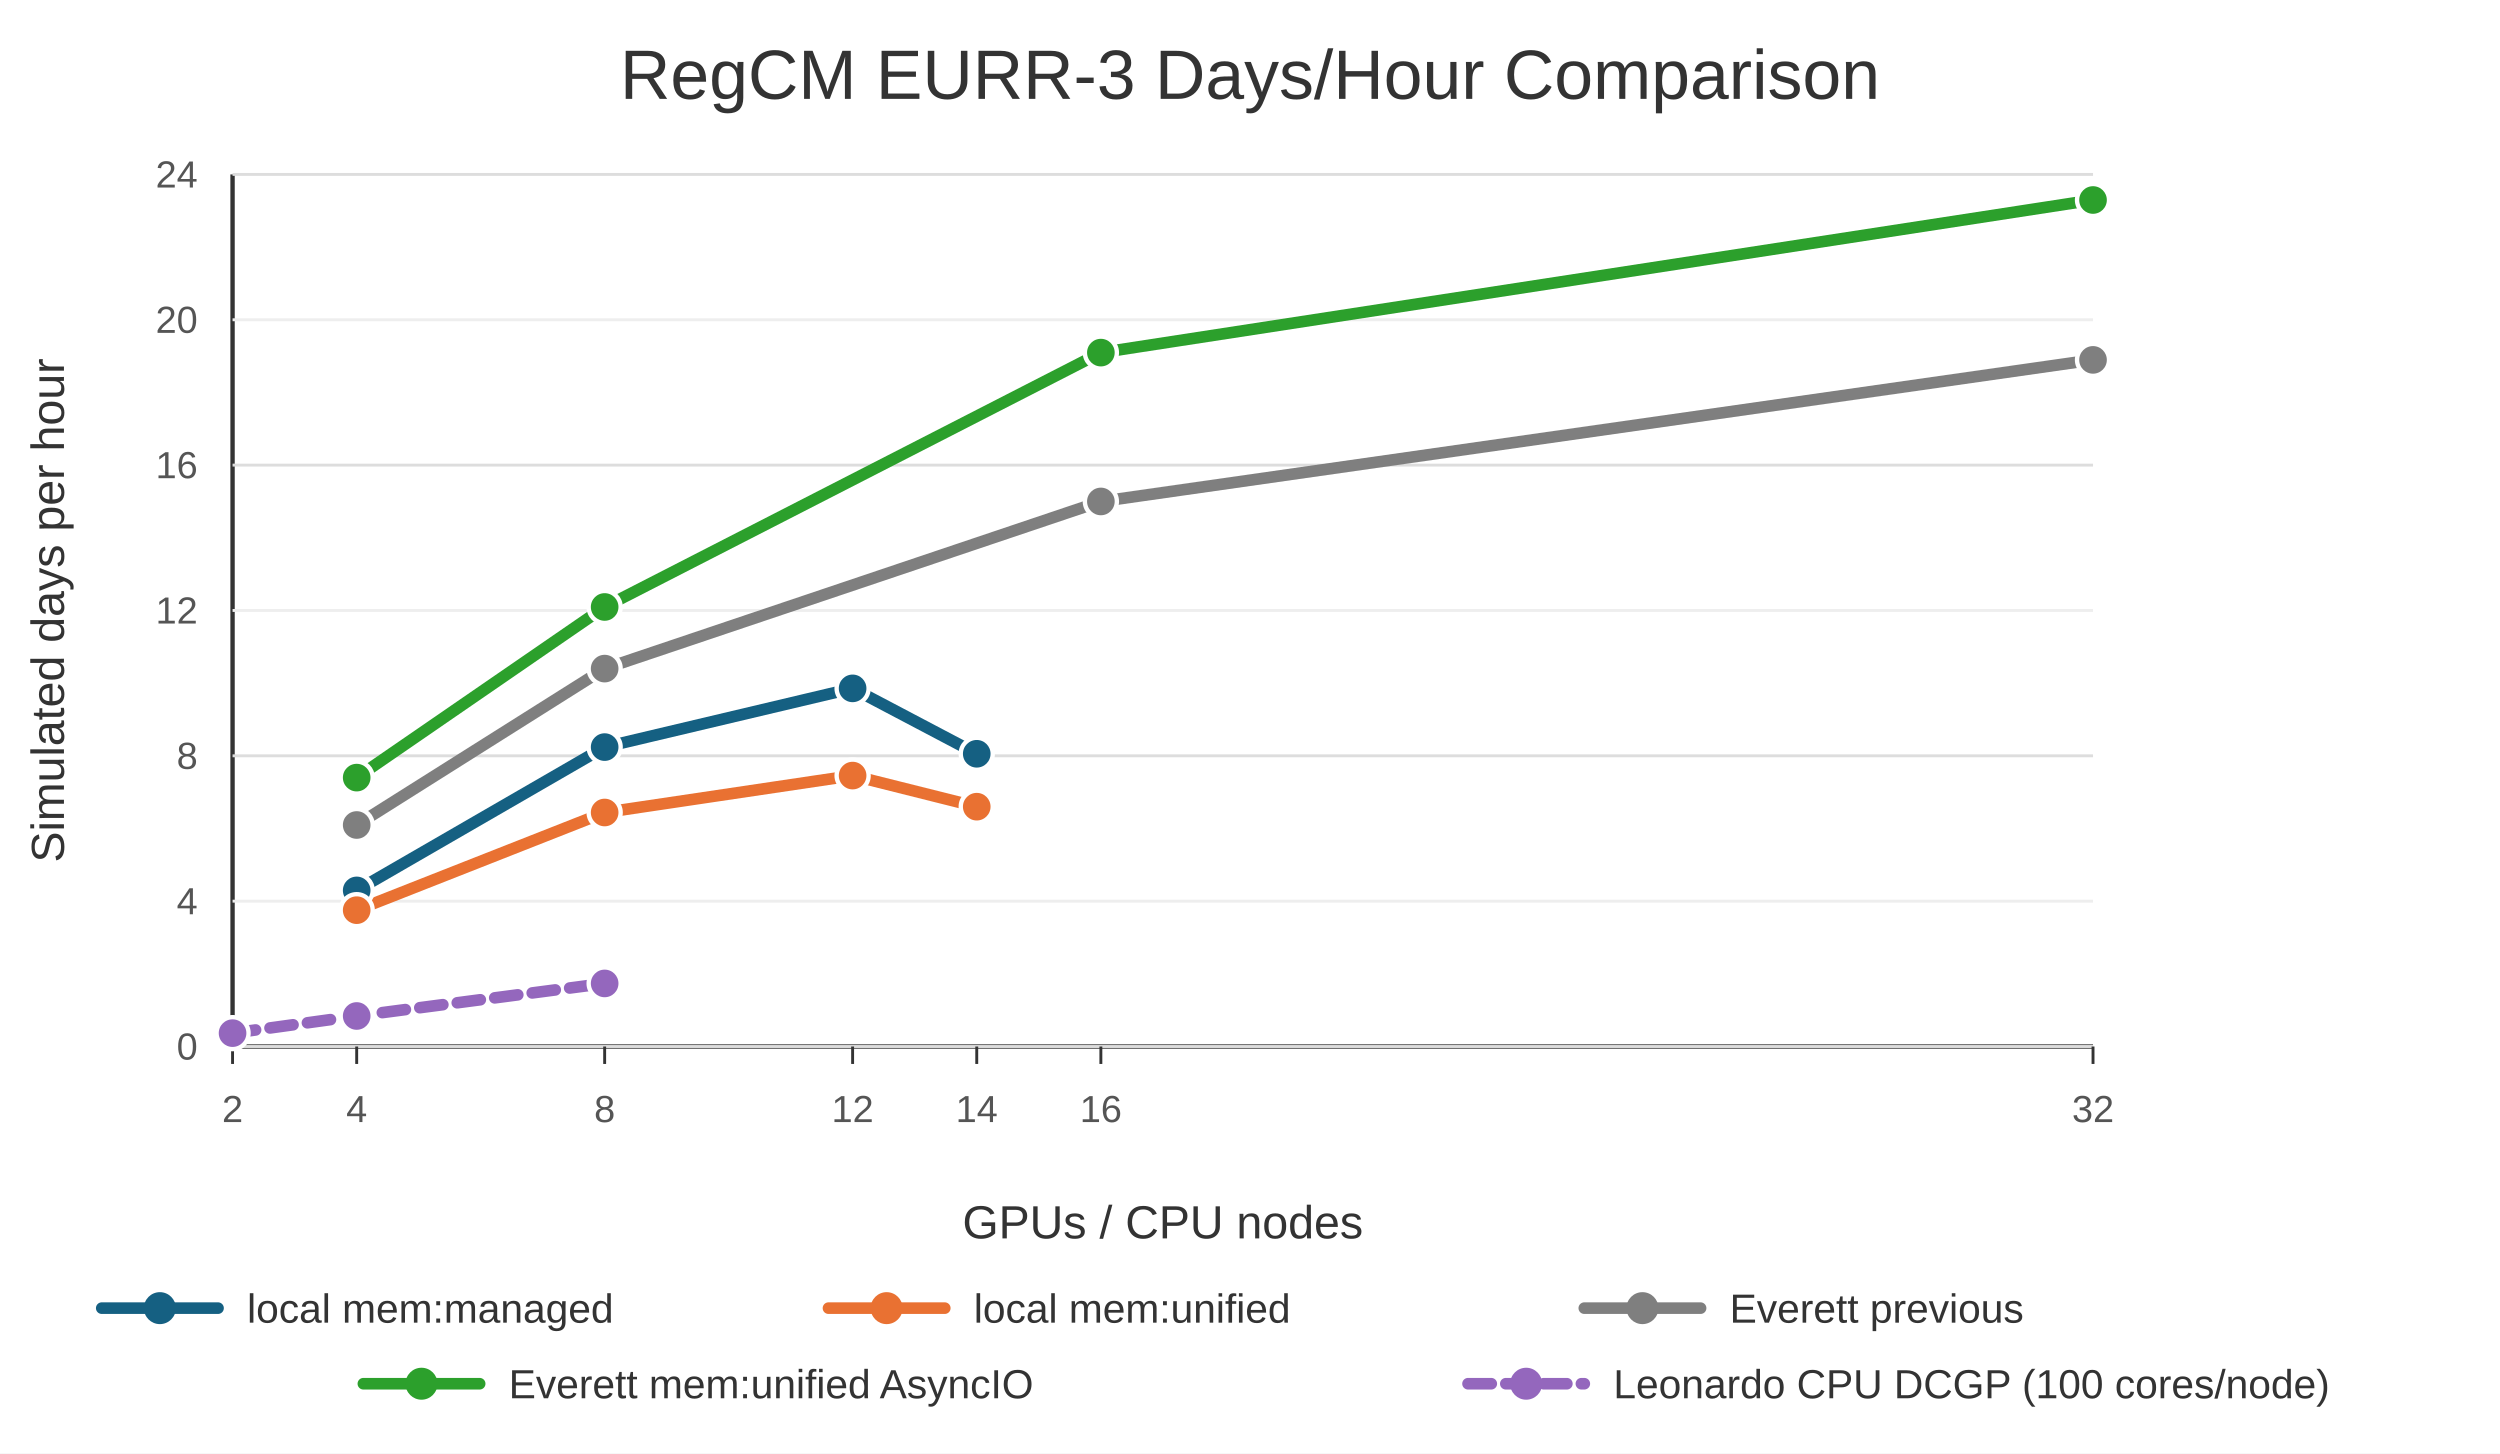
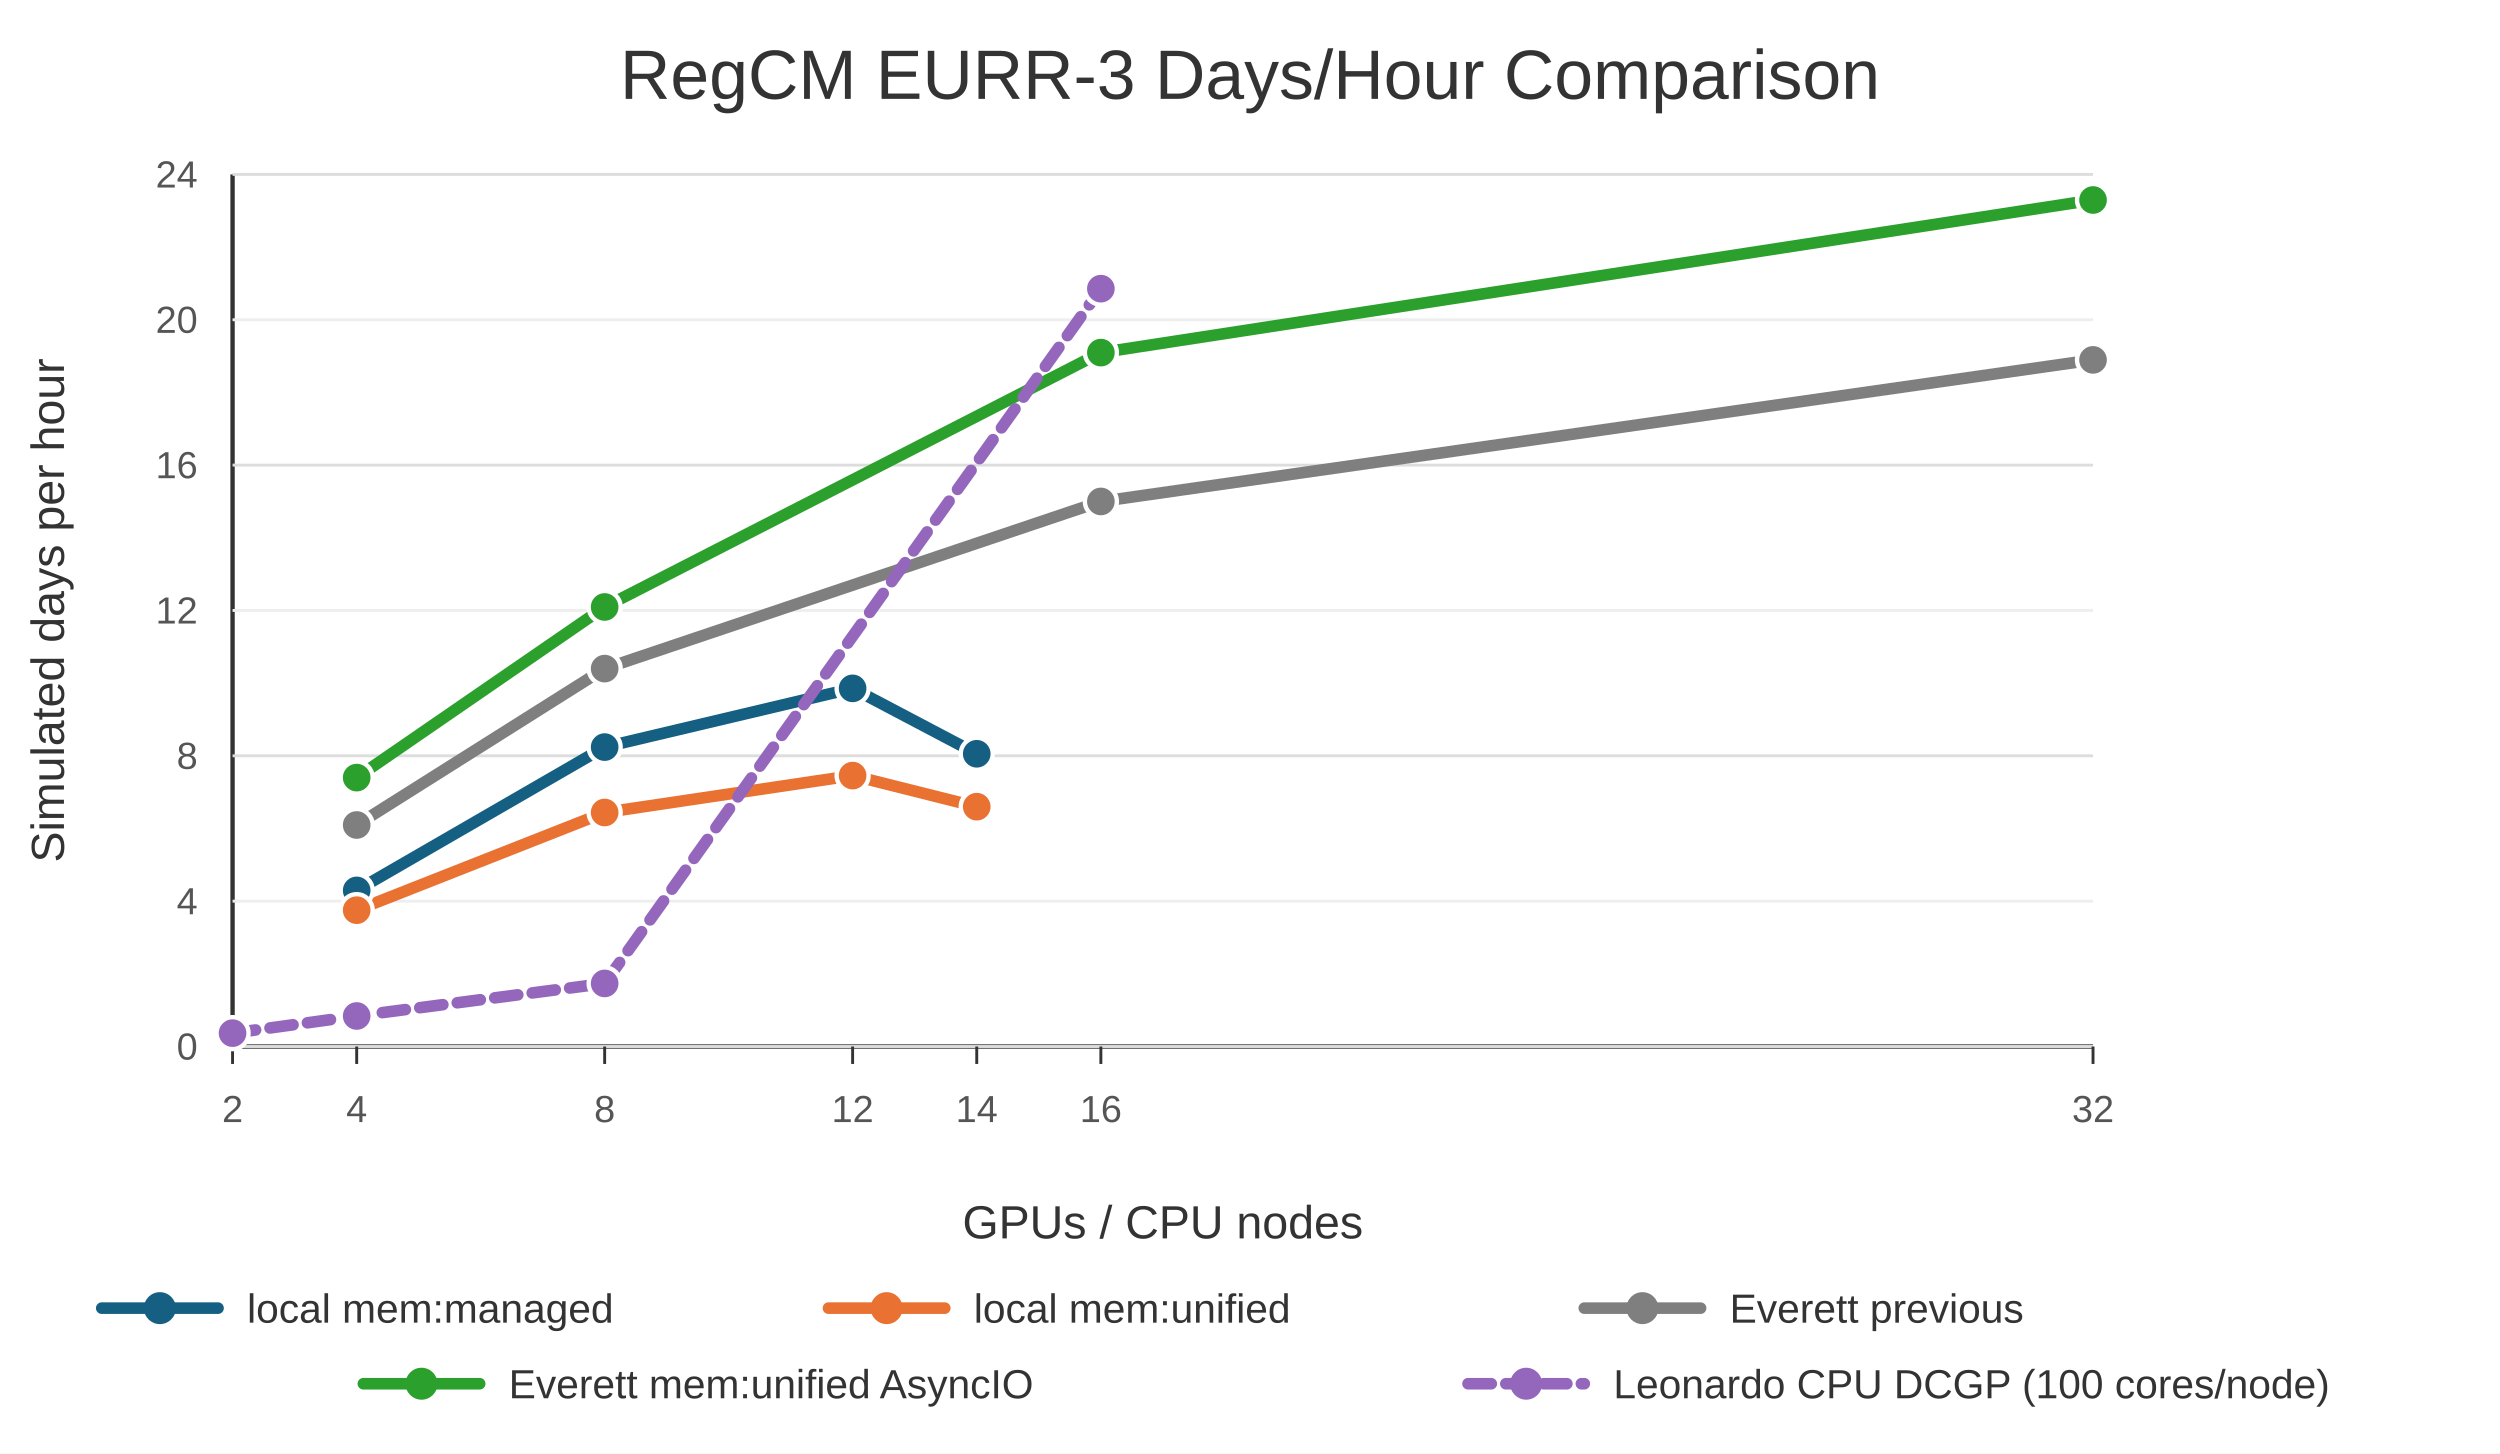
<svg xmlns="http://www.w3.org/2000/svg" width="860" height="500" viewBox="0 0 860 500" role="img" aria-labelledby="title desc">
  <rect width="860" height="500" fill="#ffffff" />
  <text x="430" y="34" text-anchor="middle" font-family="Arial, sans-serif" font-size="24" fill="#333333">RegCM EURR-3 Days/Hour Comparison</text>
  <line x1="80" y1="360" x2="720" y2="360" stroke="#333333" stroke-width="1.5" />
  <line x1="80" y1="60" x2="80" y2="360" stroke="#333333" stroke-width="1.5" />
  <g font-family="Arial, sans-serif" font-size="13" fill="#555555">
    <line x1="80" y1="360" x2="720" y2="360" stroke="#dddddd" />
    <text x="68" y="364.5" text-anchor="end">0</text>
    <line x1="80" y1="310" x2="720" y2="310" stroke="#eeeeee" />
    <text x="68" y="314.5" text-anchor="end">4</text>
    <line x1="80" y1="260" x2="720" y2="260" stroke="#dddddd" />
    <text x="68" y="264.5" text-anchor="end">8</text>
    <line x1="80" y1="210" x2="720" y2="210" stroke="#eeeeee" />
    <text x="68" y="214.5" text-anchor="end">12</text>
    <line x1="80" y1="160" x2="720" y2="160" stroke="#dddddd" />
    <text x="68" y="164.5" text-anchor="end">16</text>
    <line x1="80" y1="110" x2="720" y2="110" stroke="#eeeeee" />
    <text x="68" y="114.5" text-anchor="end">20</text>
    <line x1="80" y1="60" x2="720" y2="60" stroke="#dddddd" />
    <text x="68" y="64.5" text-anchor="end">24</text>
  </g>
  <g font-family="Arial, sans-serif" font-size="13" fill="#555555">
    <line x1="80.0" y1="360" x2="80.0" y2="366" stroke="#333333" />
    <text x="80.0" y="386" text-anchor="middle">2</text>
    <line x1="122.7" y1="360" x2="122.7" y2="366" stroke="#333333" />
    <text x="122.7" y="386" text-anchor="middle">4</text>
    <line x1="208.0" y1="360" x2="208.0" y2="366" stroke="#333333" />
    <text x="208.0" y="386" text-anchor="middle">8</text>
    <line x1="293.3" y1="360" x2="293.3" y2="366" stroke="#333333" />
    <text x="293.3" y="386" text-anchor="middle">12</text>
    <line x1="336.0" y1="360" x2="336.0" y2="366" stroke="#333333" />
    <text x="336.0" y="386" text-anchor="middle">14</text>
    <line x1="378.7" y1="360" x2="378.7" y2="366" stroke="#333333" />
    <text x="378.7" y="386" text-anchor="middle">16</text>
    <line x1="720.0" y1="360" x2="720.0" y2="366" stroke="#333333" />
    <text x="720.0" y="386" text-anchor="middle">32</text>
  </g>
  <text x="400" y="426" text-anchor="middle" font-family="Arial, sans-serif" font-size="16" fill="#333333">GPUs / CPU nodes</text>
  <text x="22" y="210" text-anchor="middle" transform="rotate(-90 22 210)" font-family="Arial, sans-serif" font-size="16" fill="#333333">Simulated days per hour</text>
  <polyline points="122.7,306.3 208.0,257.0 293.3,236.8 336.0,259.3" fill="none" stroke="#156082" stroke-width="4" stroke-linejoin="round" stroke-linecap="round" />
  <polyline points="122.7,313.1 208.0,279.5 293.3,266.8 336.0,277.5" fill="none" stroke="#e97132" stroke-width="4" stroke-linejoin="round" stroke-linecap="round" />
  <polyline points="122.7,283.8 208.0,230.0 378.7,172.5 720.0,123.8" fill="none" stroke="#7f7f7f" stroke-width="4" stroke-linejoin="round" stroke-linecap="round" />
  <polyline points="122.7,267.5 208.0,208.8 378.7,121.3 720.0,68.8" fill="none" stroke="#2ca02c" stroke-width="4" stroke-linejoin="round" stroke-linecap="round" />
-   <polyline points="80.0,355.4 122.7,349.5 208.0,338.3" fill="none" stroke="#9467bd" stroke-width="4" stroke-linejoin="round" stroke-linecap="round" stroke-dasharray="8 5" />
+   <polyline points="80.0,355.4 122.7,349.5 208.0,338.3 378.7,99.3" fill="none" stroke="#9467bd" stroke-width="4" stroke-linejoin="round" stroke-linecap="round" stroke-dasharray="8 5" />
  <g stroke="#ffffff" stroke-width="1.5">
    <circle cx="122.7" cy="306.3" r="5.5" fill="#156082" />
    <circle cx="208.0" cy="257.0" r="5.5" fill="#156082" />
    <circle cx="293.3" cy="236.8" r="5.5" fill="#156082" />
    <circle cx="336.0" cy="259.3" r="5.5" fill="#156082" />
    <circle cx="122.7" cy="313.1" r="5.5" fill="#e97132" />
    <circle cx="208.0" cy="279.5" r="5.5" fill="#e97132" />
    <circle cx="293.3" cy="266.8" r="5.5" fill="#e97132" />
    <circle cx="336.0" cy="277.5" r="5.5" fill="#e97132" />
    <circle cx="122.7" cy="283.8" r="5.5" fill="#7f7f7f" />
    <circle cx="208.0" cy="230.0" r="5.5" fill="#7f7f7f" />
    <circle cx="378.7" cy="172.5" r="5.5" fill="#7f7f7f" />
    <circle cx="720.0" cy="123.8" r="5.5" fill="#7f7f7f" />
    <circle cx="122.7" cy="267.5" r="5.5" fill="#2ca02c" />
    <circle cx="208.0" cy="208.8" r="5.5" fill="#2ca02c" />
    <circle cx="378.7" cy="121.3" r="5.5" fill="#2ca02c" />
    <circle cx="720.0" cy="68.8" r="5.5" fill="#2ca02c" />
    <circle cx="80.0" cy="355.4" r="5.5" fill="#9467bd" />
    <circle cx="122.7" cy="349.5" r="5.5" fill="#9467bd" />
    <circle cx="208.0" cy="338.3" r="5.5" fill="#9467bd" />
+     <circle cx="378.7" cy="99.3" r="5.5" fill="#9467bd" />
  </g>
  <g font-family="Arial, sans-serif" font-size="14" fill="#333333">
    <line x1="35" y1="450" x2="75" y2="450" stroke="#156082" stroke-width="4" stroke-linecap="round" />
    <circle cx="55" cy="450" r="5.5" fill="#156082" />
    <text x="85" y="455">local mem:managed</text>
    <line x1="285" y1="450" x2="325" y2="450" stroke="#e97132" stroke-width="4" stroke-linecap="round" />
    <circle cx="305" cy="450" r="5.5" fill="#e97132" />
    <text x="335" y="455">local mem:unified</text>
    <line x1="545" y1="450" x2="585" y2="450" stroke="#7f7f7f" stroke-width="4" stroke-linecap="round" />
    <circle cx="565" cy="450" r="5.5" fill="#7f7f7f" />
    <text x="595" y="455">Everett previous</text>
    <line x1="125" y1="476" x2="165" y2="476" stroke="#2ca02c" stroke-width="4" stroke-linecap="round" />
    <circle cx="145" cy="476" r="5.5" fill="#2ca02c" />
    <text x="175" y="481">Everett mem:unified AsyncIO</text>
    <line x1="505" y1="476" x2="545" y2="476" stroke="#9467bd" stroke-width="4" stroke-linecap="round" stroke-dasharray="8 5" />
    <circle cx="525" cy="476" r="5.5" fill="#9467bd" />
    <text x="555" y="481">Leonardo CPU DCGP (100 cores/node)</text>
  </g>
</svg>
